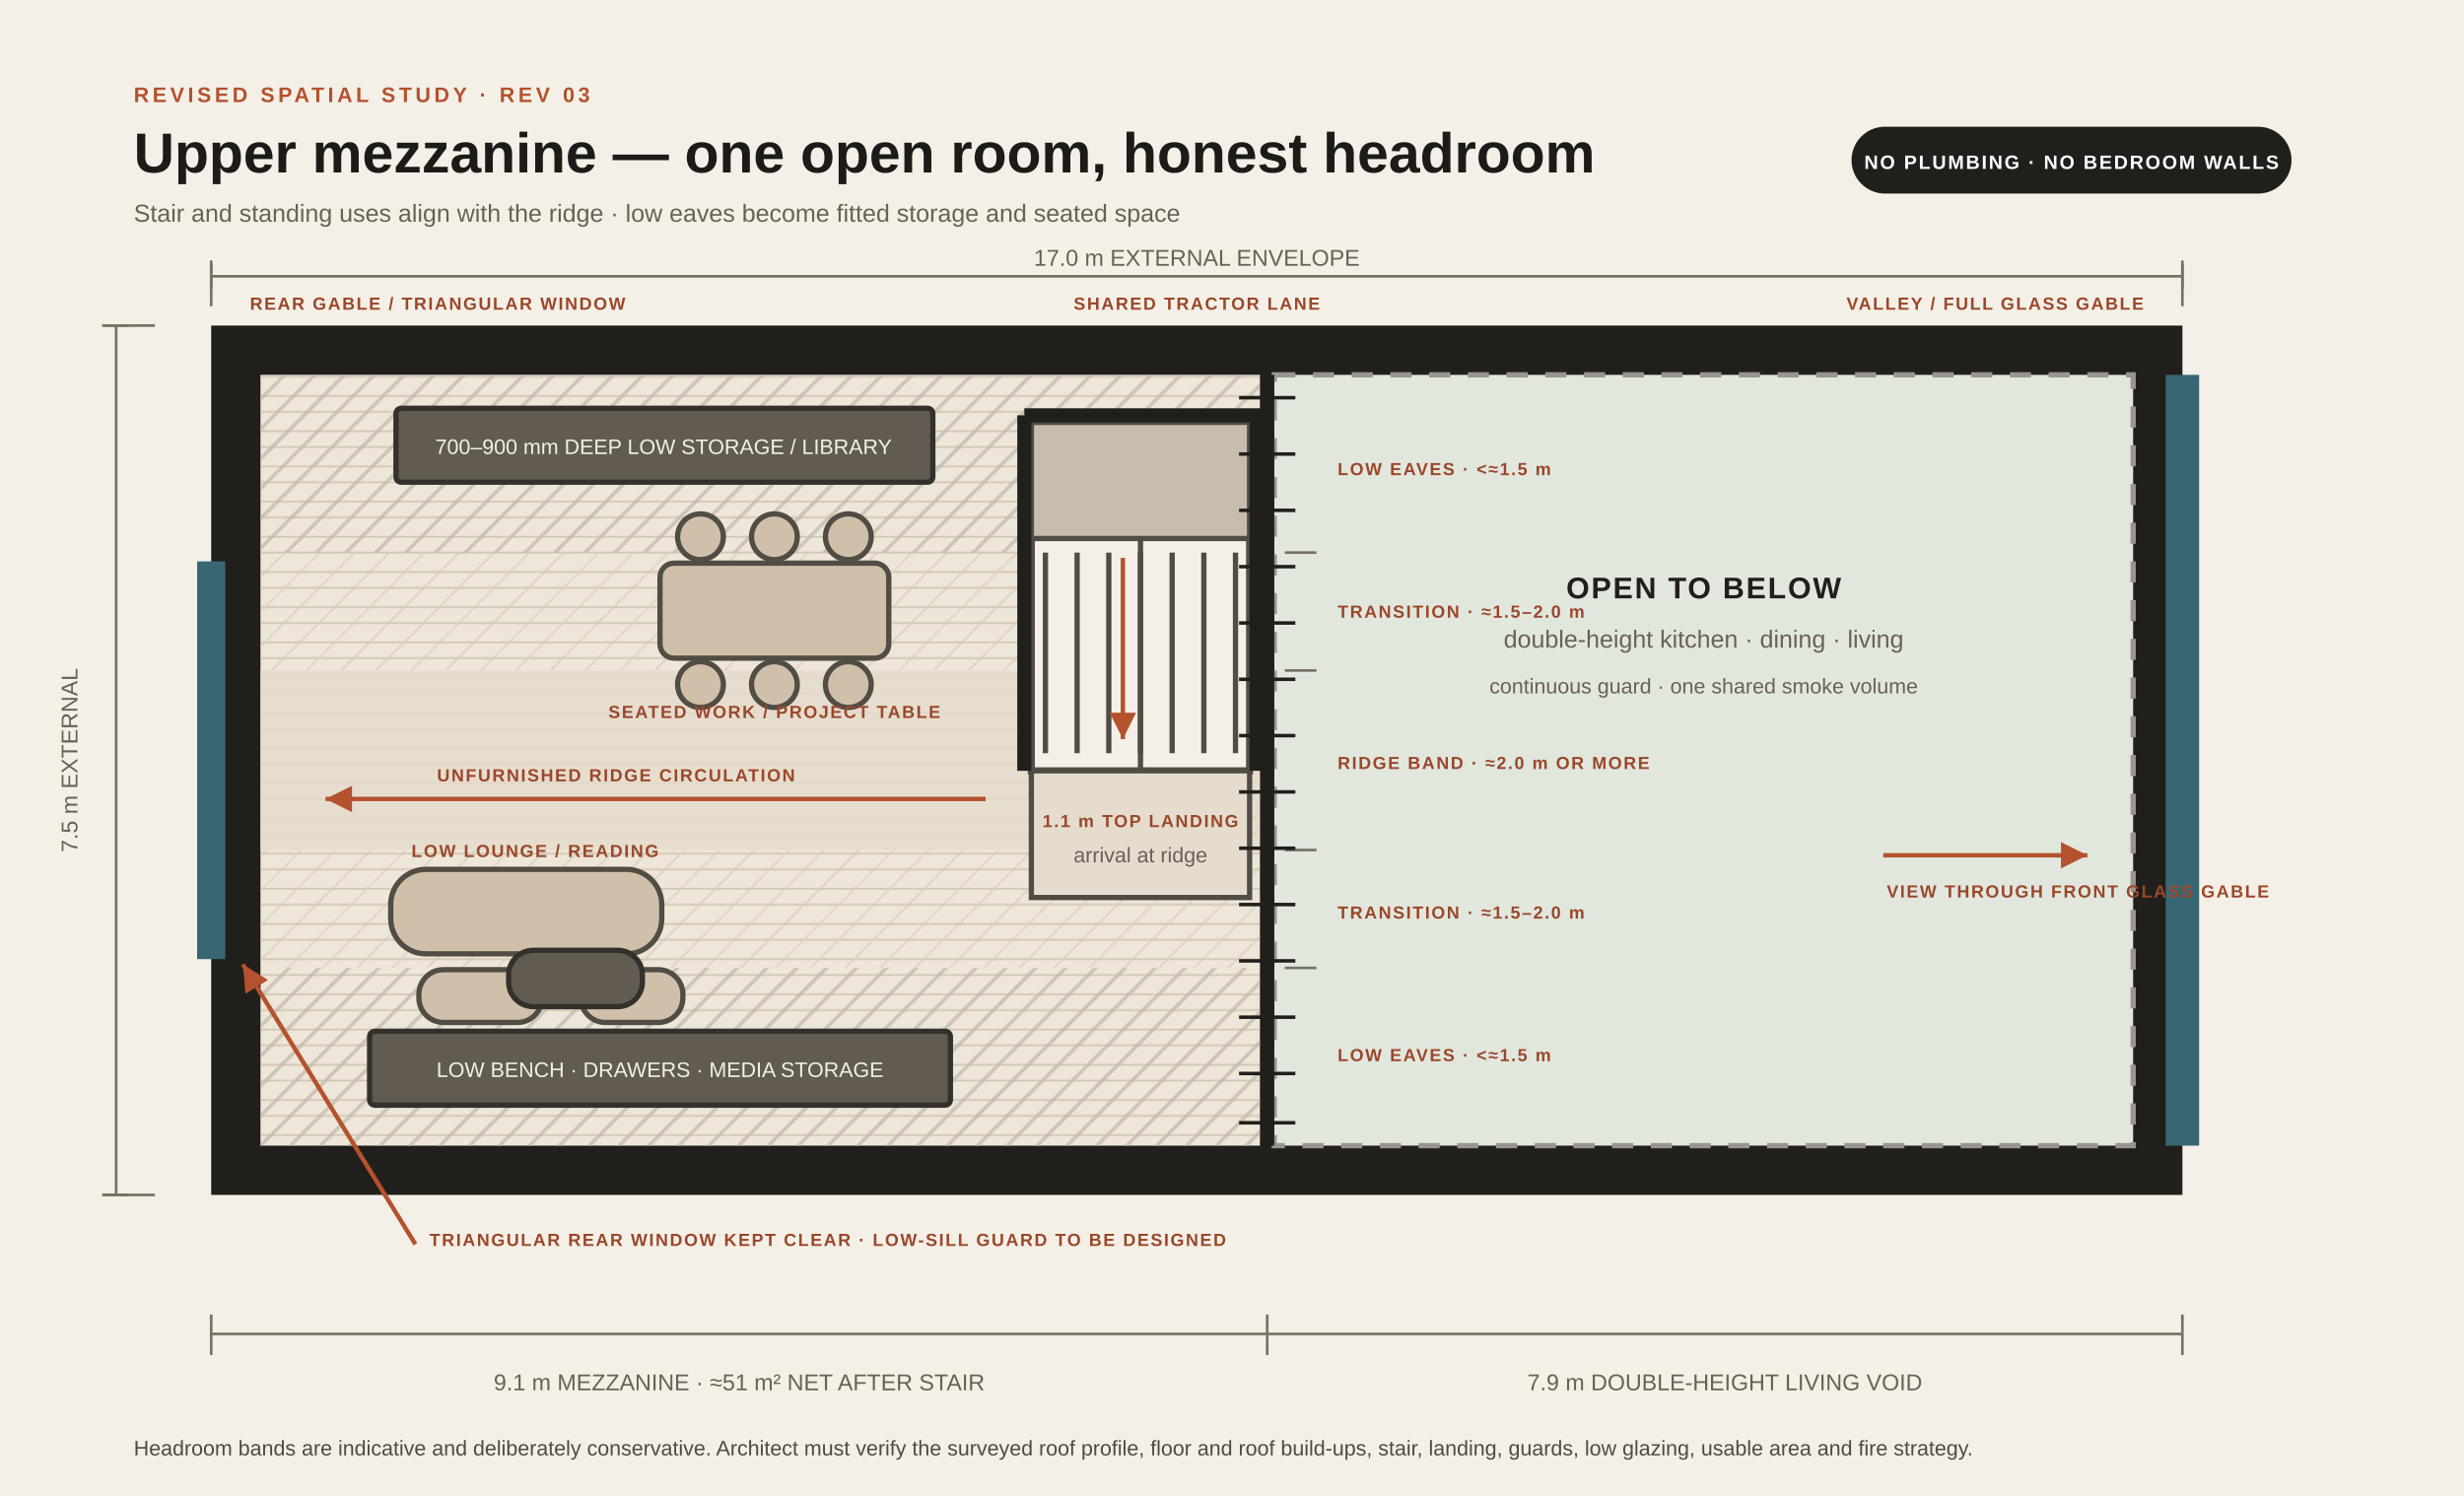
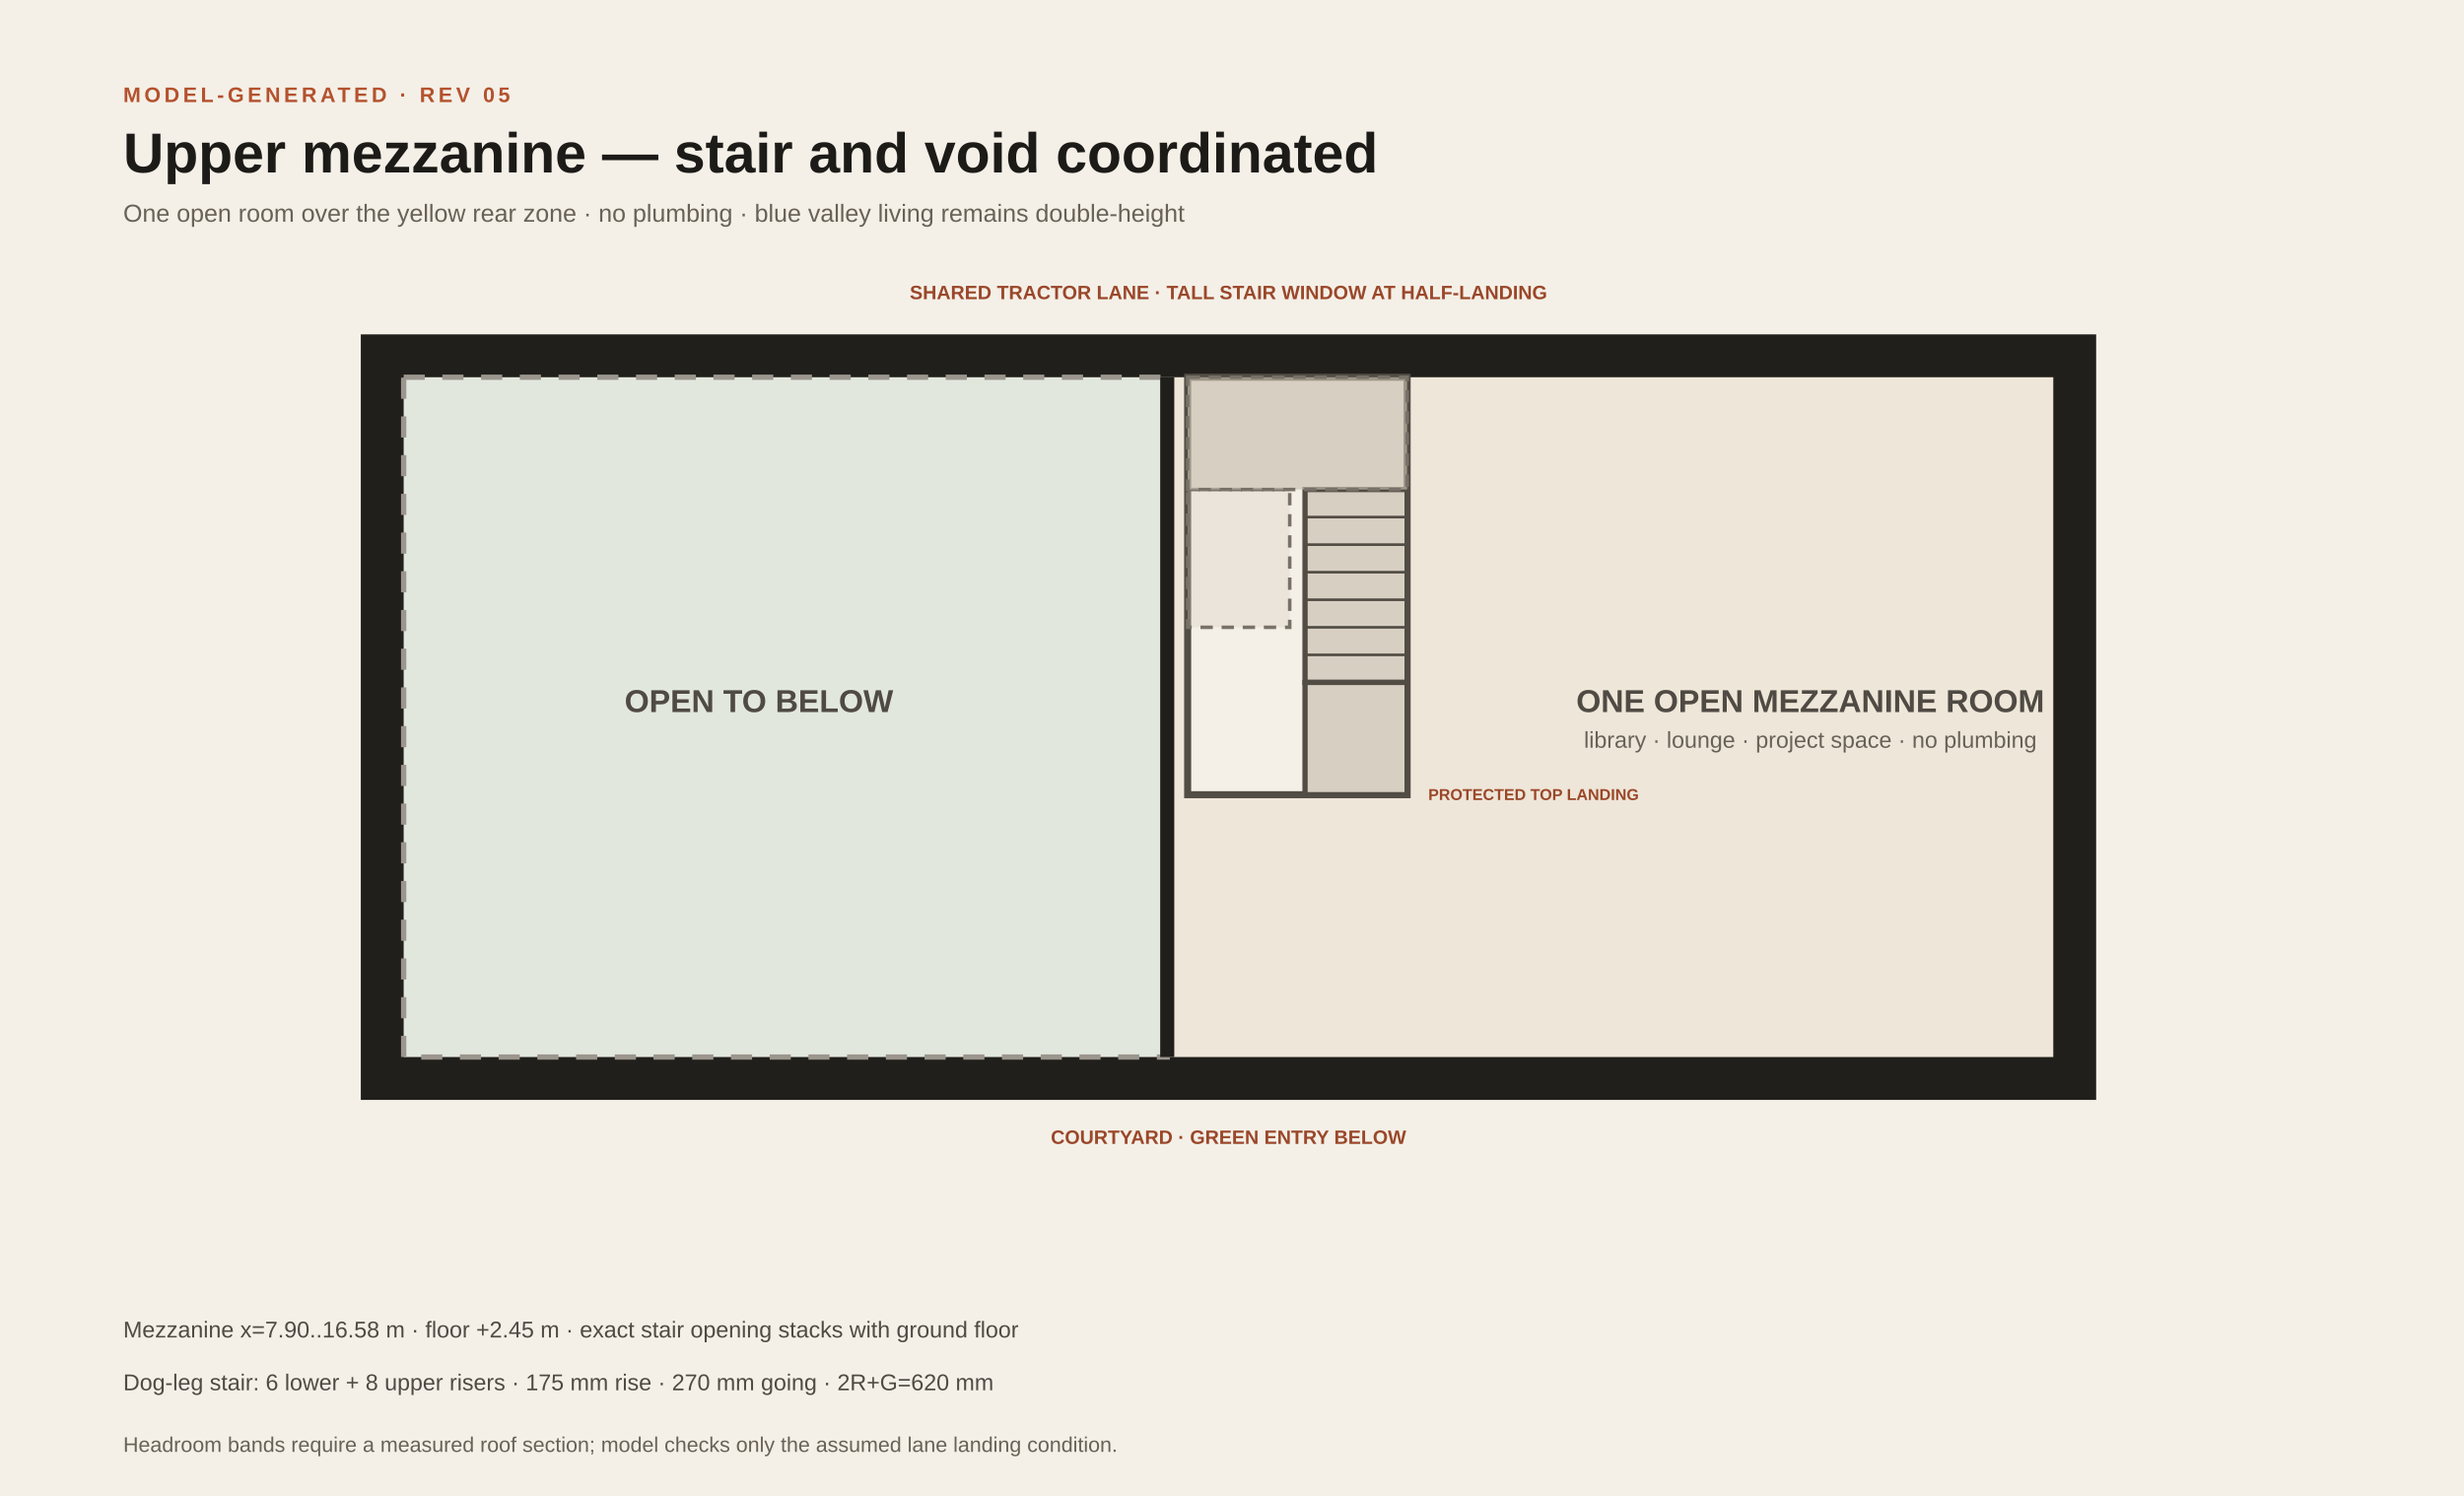
- <svg xmlns="http://www.w3.org/2000/svg" width="1400" height="850" viewBox="0 0 1400 850" role="img" aria-labelledby="title desc">
-   <defs>
-     <pattern id="timber" width="20" height="20" patternUnits="userSpaceOnUse">
-       <path d="M0 5H20M0 14H20" fill="none" stroke="#c1b29f" stroke-width="1" opacity=".6" />
-     </pattern>
-     <pattern id="lowhatch" width="12" height="12" patternUnits="userSpaceOnUse" patternTransform="rotate(45)">
-       <path d="M0 0V12" fill="none" stroke="#bbb4a8" stroke-width="4" />
-     </pattern>
-     <pattern id="transitionhatch" width="14" height="14" patternUnits="userSpaceOnUse" patternTransform="rotate(45)">
-       <path d="M0 0V14" fill="none" stroke="#d4cbbb" stroke-width="2" />
-     </pattern>
-     <style>
-       .bg{fill:#f4f0e7}.shell{fill:#211f1b}.deck{fill:#eee6d8}.grain{fill:url(#timber)}.void{fill:#e2e7de;stroke:#9b968d;stroke-width:3;stroke-dasharray:12 10}.low{fill:url(#lowhatch);opacity:.72}.transition{fill:url(#transitionhatch);opacity:.72}.standing{fill:#e5dccd;opacity:.82}.guard{fill:none;stroke:#211f1b;stroke-width:8}.rail{stroke:#211f1b;stroke-width:2}.window{stroke:#386773;stroke-width:16}.glass{stroke:#386773;stroke-width:19}.fixture{fill:none;stroke:#514c44;stroke-width:3}.furniture{fill:#d0c0aa;stroke:#514c44;stroke-width:3}.cabinet{fill:#625b51;stroke:#34312c;stroke-width:3}.dim{fill:none;stroke:#777168;stroke-width:1.5}.tick{stroke:#777168;stroke-width:1.5}.label{font:700 17px Arial,sans-serif;letter-spacing:1px;fill:#211f1b}.sub{font:14px Arial,sans-serif;fill:#686158}.small{font:12px Arial,sans-serif;fill:#686158}.micro{font:700 10px Arial,sans-serif;letter-spacing:.9px;fill:#9a472a}.dimension{font:13px Arial,sans-serif;fill:#686158}.title{font:700 32px Arial,sans-serif;fill:#1d1b18}.kicker{font:700 12px Arial,sans-serif;letter-spacing:2px;fill:#b4522e}.note{font:12px Arial,sans-serif;fill:#4f4a43}.pill{fill:#211f1b}.pilltext{font:700 11px Arial,sans-serif;letter-spacing:1px;fill:#fff}.arrow{fill:none;stroke:#b4522e;stroke-width:2.5;marker-end:url(#arrow)}
-     </style>
-     <marker id="arrow" markerWidth="8" markerHeight="8" refX="6" refY="3" orient="auto">
-       <path d="M0 0L6 3L0 6Z" fill="#b4522e" />
-     </marker>
-   </defs>
-   <rect class="bg" width="1400" height="850" />
-   <text class="kicker" x="76" y="58">REVISED SPATIAL STUDY · REV 03</text>
-   <text class="title" x="76" y="98">Upper mezzanine — one open room, honest headroom</text>
-   <text class="sub" x="76" y="126">Stair and standing uses align with the ridge · low eaves become fitted storage and seated space</text>
-   <rect class="pill" x="1052" y="72" width="250" height="38" rx="19" />
-   <text class="pilltext" x="1177" y="96" text-anchor="middle">NO PLUMBING · NO BEDROOM WALLS</text>
-   <path class="dim" d="M120 174V148M1240 174V148M120 157H1240" />
-   <path class="tick" d="M120 150V164M1240 150V164" />
-   <text class="dimension" x="680" y="151" text-anchor="middle">17.0 m EXTERNAL ENVELOPE</text>
-   <path class="dim" d="M88 185H58M88 679H58M66 185V679" />
-   <path class="tick" d="M59 185H73M59 679H73" />
-   <text class="dimension" x="44" y="432" text-anchor="middle" transform="rotate(-90 44 432)">7.5 m EXTERNAL</text>
-   <text class="micro" x="142" y="176">REAR GABLE / TRIANGULAR WINDOW</text>
-   <text class="micro" x="1218" y="176" text-anchor="end">VALLEY / FULL GLASS GABLE</text>
-   <text class="micro" x="680" y="176" text-anchor="middle">SHARED TRACTOR LANE</text>
-   <path class="arrow" d="M1188 432H1110" />
-   <circle cx="1202" cy="432" r="9" fill="#b4522e" />
-   <text class="micro" x="1177" y="410" text-anchor="end">INTERIOR CAMERA · LOOKS TO REAR</text>
-   <text class="micro" x="1210" y="458" text-anchor="end">RENDER LEFT = COURTYARD</text>
-   <text class="micro" x="1210" y="474" text-anchor="end">RENDER RIGHT = TRACTOR LANE</text>
-   <rect class="shell" x="120" y="185" width="1120" height="494" />
-   <rect class="deck" x="148" y="213" width="568" height="438" />
-   <rect class="grain" x="148" y="213" width="568" height="438" />
-   <rect class="void" x="724" y="213" width="488" height="438" />
-   <rect class="low" x="148" y="213" width="568" height="101" />
-   <rect class="transition" x="148" y="314" width="568" height="67" />
-   <rect class="standing" x="148" y="381" width="568" height="102" />
-   <rect class="transition" x="148" y="483" width="568" height="67" />
-   <rect class="low" x="148" y="550" width="568" height="101" />
-   <path class="dim" d="M730 314H748M730 381H748M730 483H748M730 550H748" />
-   <text class="micro" x="760" y="270">LOW EAVES · &lt;≈1.5 m</text>
-   <text class="micro" x="760" y="351">TRANSITION · ≈1.5–2.0 m</text>
-   <text class="micro" x="760" y="437">RIDGE BAND · ≈2.0 m OR MORE</text>
-   <text class="micro" x="760" y="522">TRANSITION · ≈1.5–2.0 m</text>
-   <text class="micro" x="760" y="603">LOW EAVES · &lt;≈1.5 m</text>
-   <path class="window" d="M120 319V545" />
-   <path class="glass" d="M1240 213V651" />
-   <path class="arrow" d="M236 707L138 548" />
-   <text class="micro" x="244" y="708">TRIANGULAR REAR WINDOW KEPT CLEAR · LOW-SILL GUARD TO BE DESIGNED</text>
-   <rect x="586" y="240" width="124" height="198" fill="#f4f0e7" stroke="#514c44" stroke-width="4" />
-   <rect x="586" y="240" width="124" height="66" fill="#c8bdad" stroke="#514c44" stroke-width="3" />
-   <path class="fixture" d="M648 314V428M666 314V428M684 314V428M702 314V428M594 314V428M612 314V428M630 314V428" />
-   <path class="fixture" d="M648 306V438" />
-   <path class="arrow" d="M638 317V420" />
-   <rect x="586" y="438" width="124" height="72" fill="#e5dccd" stroke="#514c44" stroke-width="3" />
-   <text class="micro" x="648" y="470" text-anchor="middle">1.1 m TOP LANDING</text>
-   <text class="small" x="648" y="490" text-anchor="middle">arrival at ridge</text>
-   <path class="guard" d="M720 213V651" />
-   <path class="rail" d="M704 226H736M704 258H736M704 290H736M704 322H736M704 354H736M704 386H736M704 418H736M704 450H736M704 482H736M704 514H736M704 546H736M704 578H736M704 610H736M704 638H736" />
-   <path class="guard" d="M582 236H714V438M582 236V438" />
-   <rect class="cabinet" x="225" y="232" width="305" height="42" rx="3" />
-   <text class="small" x="377" y="258" text-anchor="middle" style="fill:#f4f0e7">700–900 mm DEEP LOW STORAGE / LIBRARY</text>
-   <rect class="cabinet" x="210" y="586" width="330" height="42" rx="3" />
-   <text class="small" x="375" y="612" text-anchor="middle" style="fill:#f4f0e7">LOW BENCH · DRAWERS · MEDIA STORAGE</text>
-   <rect class="furniture" x="222" y="494" width="154" height="48" rx="20" />
-   <rect class="furniture" x="238" y="551" width="70" height="30" rx="14" />
-   <rect class="furniture" x="330" y="551" width="58" height="30" rx="14" />
-   <rect class="cabinet" x="289" y="540" width="76" height="32" rx="14" />
-   <text class="micro" x="304" y="487" text-anchor="middle">LOW LOUNGE / READING</text>
-   <rect class="furniture" x="375" y="320" width="130" height="54" rx="8" />
-   <circle class="furniture" cx="398" cy="305" r="13" />
-   <circle class="furniture" cx="440" cy="305" r="13" />
-   <circle class="furniture" cx="482" cy="305" r="13" />
-   <circle class="furniture" cx="398" cy="389" r="13" />
-   <circle class="furniture" cx="440" cy="389" r="13" />
-   <circle class="furniture" cx="482" cy="389" r="13" />
-   <text class="micro" x="440" y="408" text-anchor="middle">SEATED WORK / PROJECT TABLE</text>
-   <path class="arrow" d="M560 454H405H185" />
-   <text class="micro" x="350" y="444" text-anchor="middle">UNFURNISHED RIDGE CIRCULATION</text>
-   <text class="label" x="968" y="340" text-anchor="middle">OPEN TO BELOW</text>
-   <text class="sub" x="968" y="368" text-anchor="middle">double-height kitchen · dining · living</text>
-   <text class="small" x="968" y="394" text-anchor="middle">continuous guard · one shared smoke volume</text>
-   <path class="arrow" d="M1070 486H1186" />
-   <text class="micro" x="1072" y="510">VIEW THROUGH FRONT GLASS GABLE</text>
-   <path class="dim" d="M120 770V747M720 770V747M1240 770V747M120 758H1240" />
-   <text class="dimension" x="420" y="790" text-anchor="middle">9.1 m MEZZANINE · ≈51 m² NET AFTER STAIR</text>
-   <text class="dimension" x="980" y="790" text-anchor="middle">7.9 m DOUBLE-HEIGHT LIVING VOID</text>
-   <text class="note" x="76" y="827">Headroom bands are indicative and deliberately conservative. Architect must verify the surveyed roof profile, floor and roof build-ups, stair, landing, guards, low glazing, usable area and fire strategy.</text>
+ <svg xmlns="http://www.w3.org/2000/svg" width="1400" height="850" viewBox="0 0 1400 850" role="img" aria-label="Upper mezzanine — stair and void coordinated">
+   <rect width="1400" height="850" fill="#f4f0e7" />
+   <text x="70" y="58" font-family="Arial,sans-serif" font-size="12" font-weight="700" letter-spacing="2" fill="#b4522e">MODEL-GENERATED · REV 05</text>
+   <text x="70" y="98" font-family="Arial,sans-serif" font-size="32" font-weight="700" fill="#1d1b18">Upper mezzanine — stair and void coordinated</text>
+   <text x="70" y="126" font-family="Arial,sans-serif" font-size="14" fill="#686158">One open room over the yellow rear zone · no plumbing · blue valley living remains double-height</text>
+   <rect x="205" y="190" width="986.0" height="435.0" fill="#211f1b" />
+   <rect x="663.2" y="214.36" width="503.44" height="386.28" fill="#eee6d8" />
+   <rect x="229.36" y="214.36" width="433.84" height="386.28" fill="#e2e7de" stroke="#9b968d" stroke-width="3" stroke-dasharray="12 10" />
+   <rect x="674.8" y="214.36" width="124.7" height="237.22" fill="#f4f0e7" stroke="#514c44" stroke-width="4" />
+   <rect x="674.8" y="278.16" width="58.0" height="78.3" fill="#d7cfc2" fill-opacity=".35" stroke="#777168" stroke-width="2" stroke-dasharray="7 5" />
+   <rect x="741.5" y="278.16" width="58.0" height="109.62" fill="#d7cfc2" stroke="#514c44" stroke-width="3" />
+   <line x1="741.5" x2="799.5" y1="278.16" y2="278.16" stroke="#514c44" stroke-width="1.5" />
+   <line x1="741.5" x2="799.5" y1="293.82" y2="293.82" stroke="#514c44" stroke-width="1.5" />
+   <line x1="741.5" x2="799.5" y1="309.48" y2="309.48" stroke="#514c44" stroke-width="1.5" />
+   <line x1="741.5" x2="799.5" y1="325.14" y2="325.14" stroke="#514c44" stroke-width="1.5" />
+   <line x1="741.5" x2="799.5" y1="340.8" y2="340.8" stroke="#514c44" stroke-width="1.5" />
+   <line x1="741.5" x2="799.5" y1="356.46" y2="356.46" stroke="#514c44" stroke-width="1.5" />
+   <line x1="741.5" x2="799.5" y1="372.12" y2="372.12" stroke="#514c44" stroke-width="1.5" />
+   <line x1="741.5" x2="799.5" y1="387.78" y2="387.78" stroke="#514c44" stroke-width="1.5" />
+   <rect x="674.8" y="214.36" width="124.7" height="63.8" fill="#c8bdad" fill-opacity=".65" stroke="#777168" stroke-width="2" stroke-dasharray="7 5" />
+   <rect x="741.5" y="387.78" width="58.0" height="63.8" fill="#d7cfc2" stroke="#514c44" stroke-width="3" />
+   <line x1="663.2" x2="663.2" y1="214.36" y2="600.64" stroke="#211f1b" stroke-width="8" />
+   <text x="431.2" y="404.6" text-anchor="middle" font-family="Arial" font-size="18" font-weight="700" fill="#4f4a43">OPEN TO BELOW</text>
+   <text x="1028.6" y="404.6" text-anchor="middle" font-family="Arial" font-size="18" font-weight="700" fill="#4f4a43">ONE OPEN MEZZANINE ROOM</text>
+   <text x="1028.6" y="424.9" text-anchor="middle" font-family="Arial" font-size="13" fill="#686158">library · lounge · project space · no plumbing</text>
+   <text x="811.5" y="454.6" font-family="Arial" font-size="9" font-weight="700" fill="#9a472a">PROTECTED TOP LANDING</text>
+   <text x="698.0" y="170" text-anchor="middle" font-family="Arial" font-size="11" font-weight="700" fill="#9a472a">SHARED TRACTOR LANE · TALL STAIR WINDOW AT HALF-LANDING</text>
+   <text x="698.0" y="650" text-anchor="middle" font-family="Arial" font-size="11" font-weight="700" fill="#9a472a">COURTYARD · GREEN ENTRY BELOW</text>
+   <text x="70" y="760" font-family="Arial" font-size="13" fill="#4f4a43">Mezzanine x=7.90..16.58 m · floor +2.45 m · exact stair opening stacks with ground floor</text>
+   <text x="70" y="790" font-family="Arial" font-size="13" fill="#4f4a43">Dog-leg stair: 6 lower + 8 upper risers · 175 mm rise · 270 mm going · 2R+G=620 mm</text>
+   <text x="70" y="825" font-family="Arial" font-size="12" fill="#686158">Headroom bands require a measured roof section; model checks only the assumed lane landing condition.</text>
</svg>
